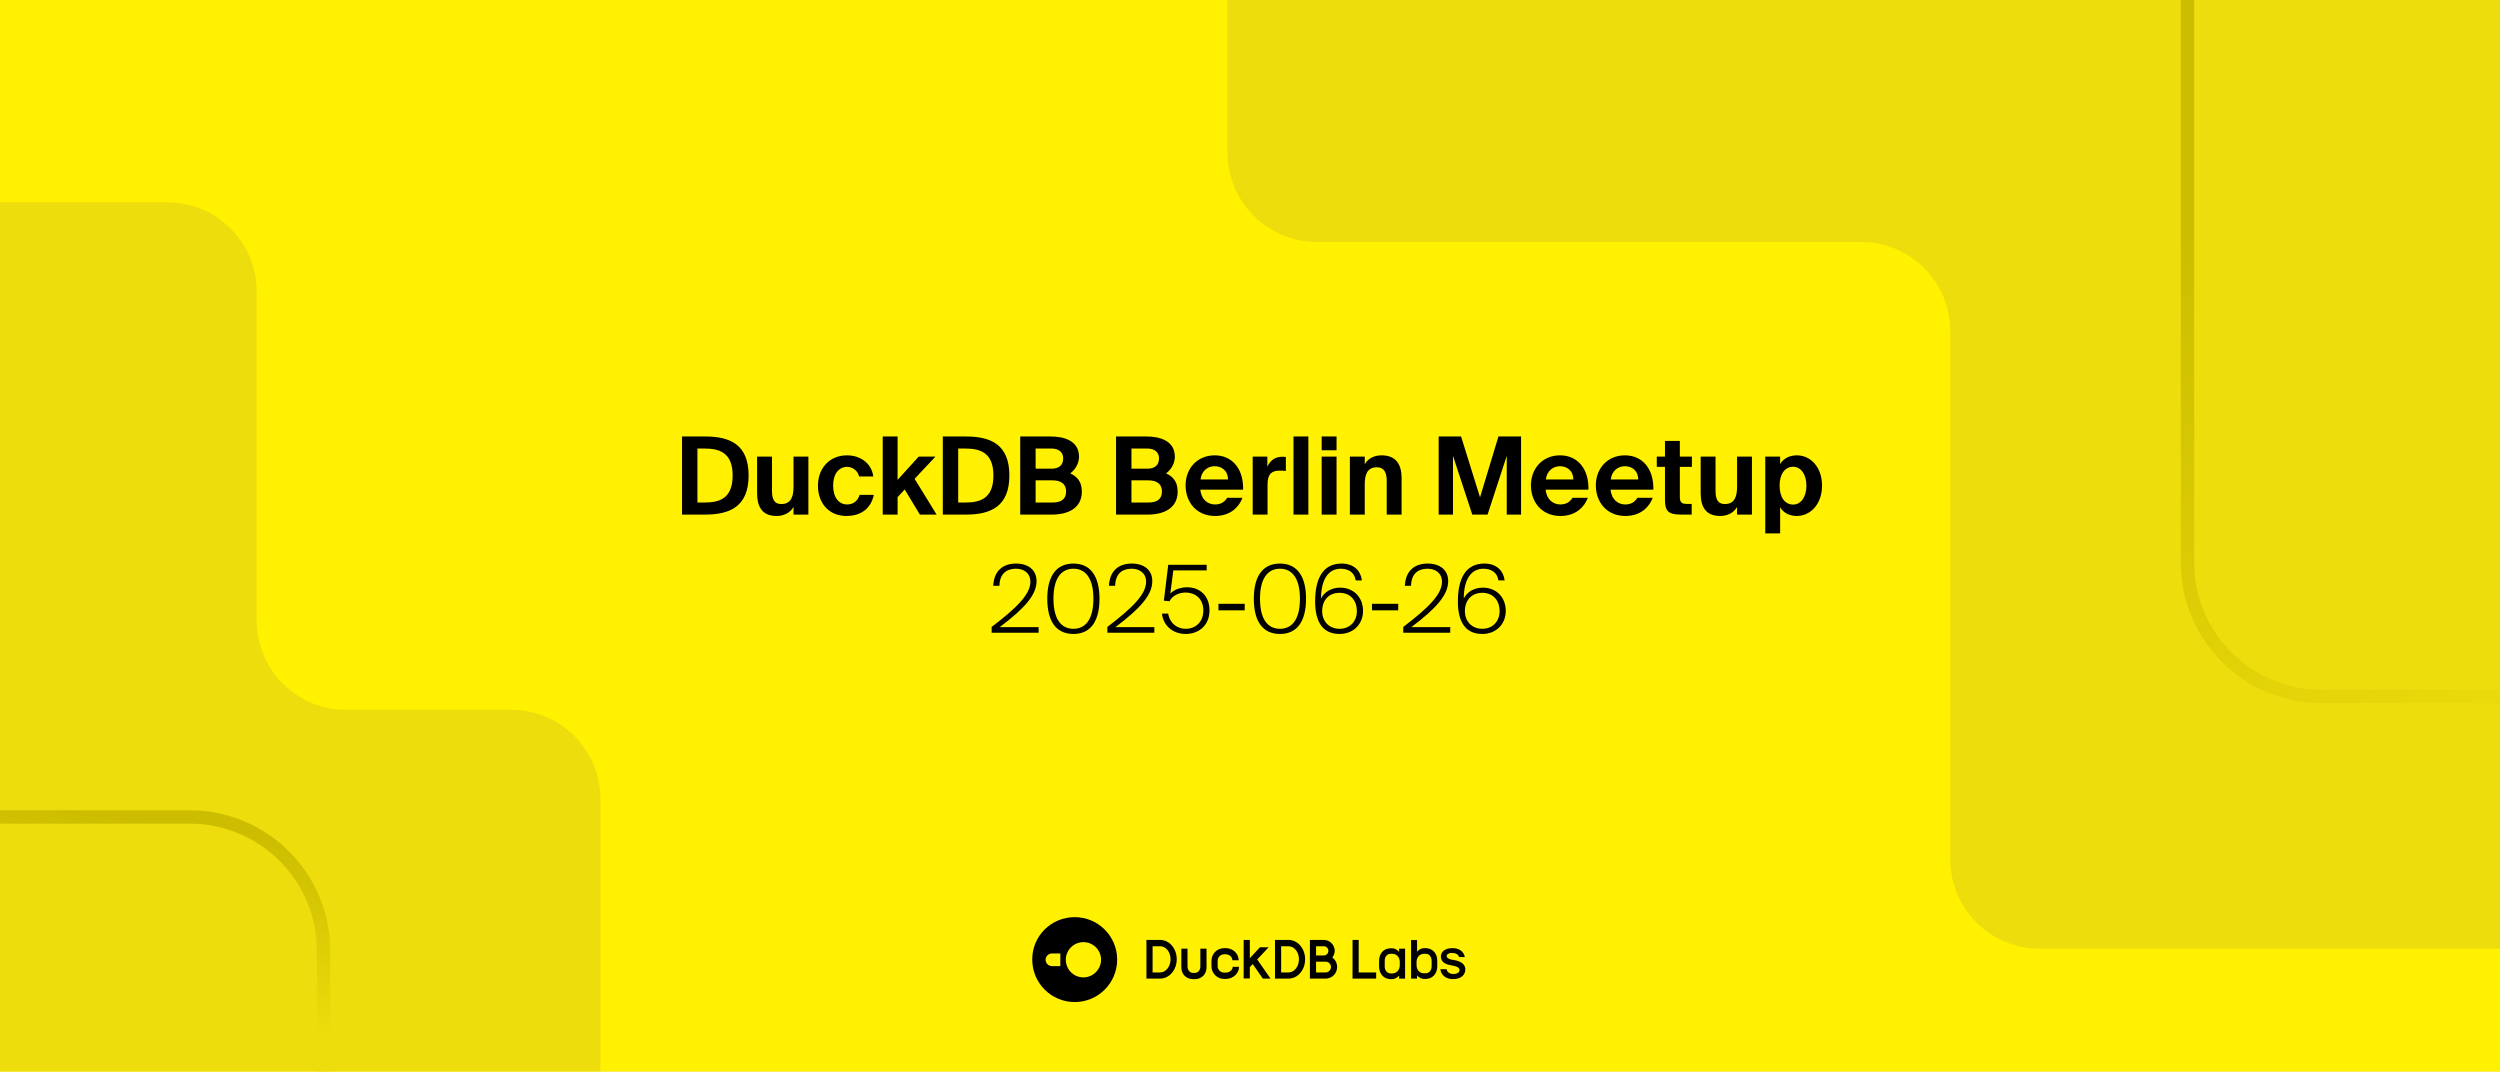
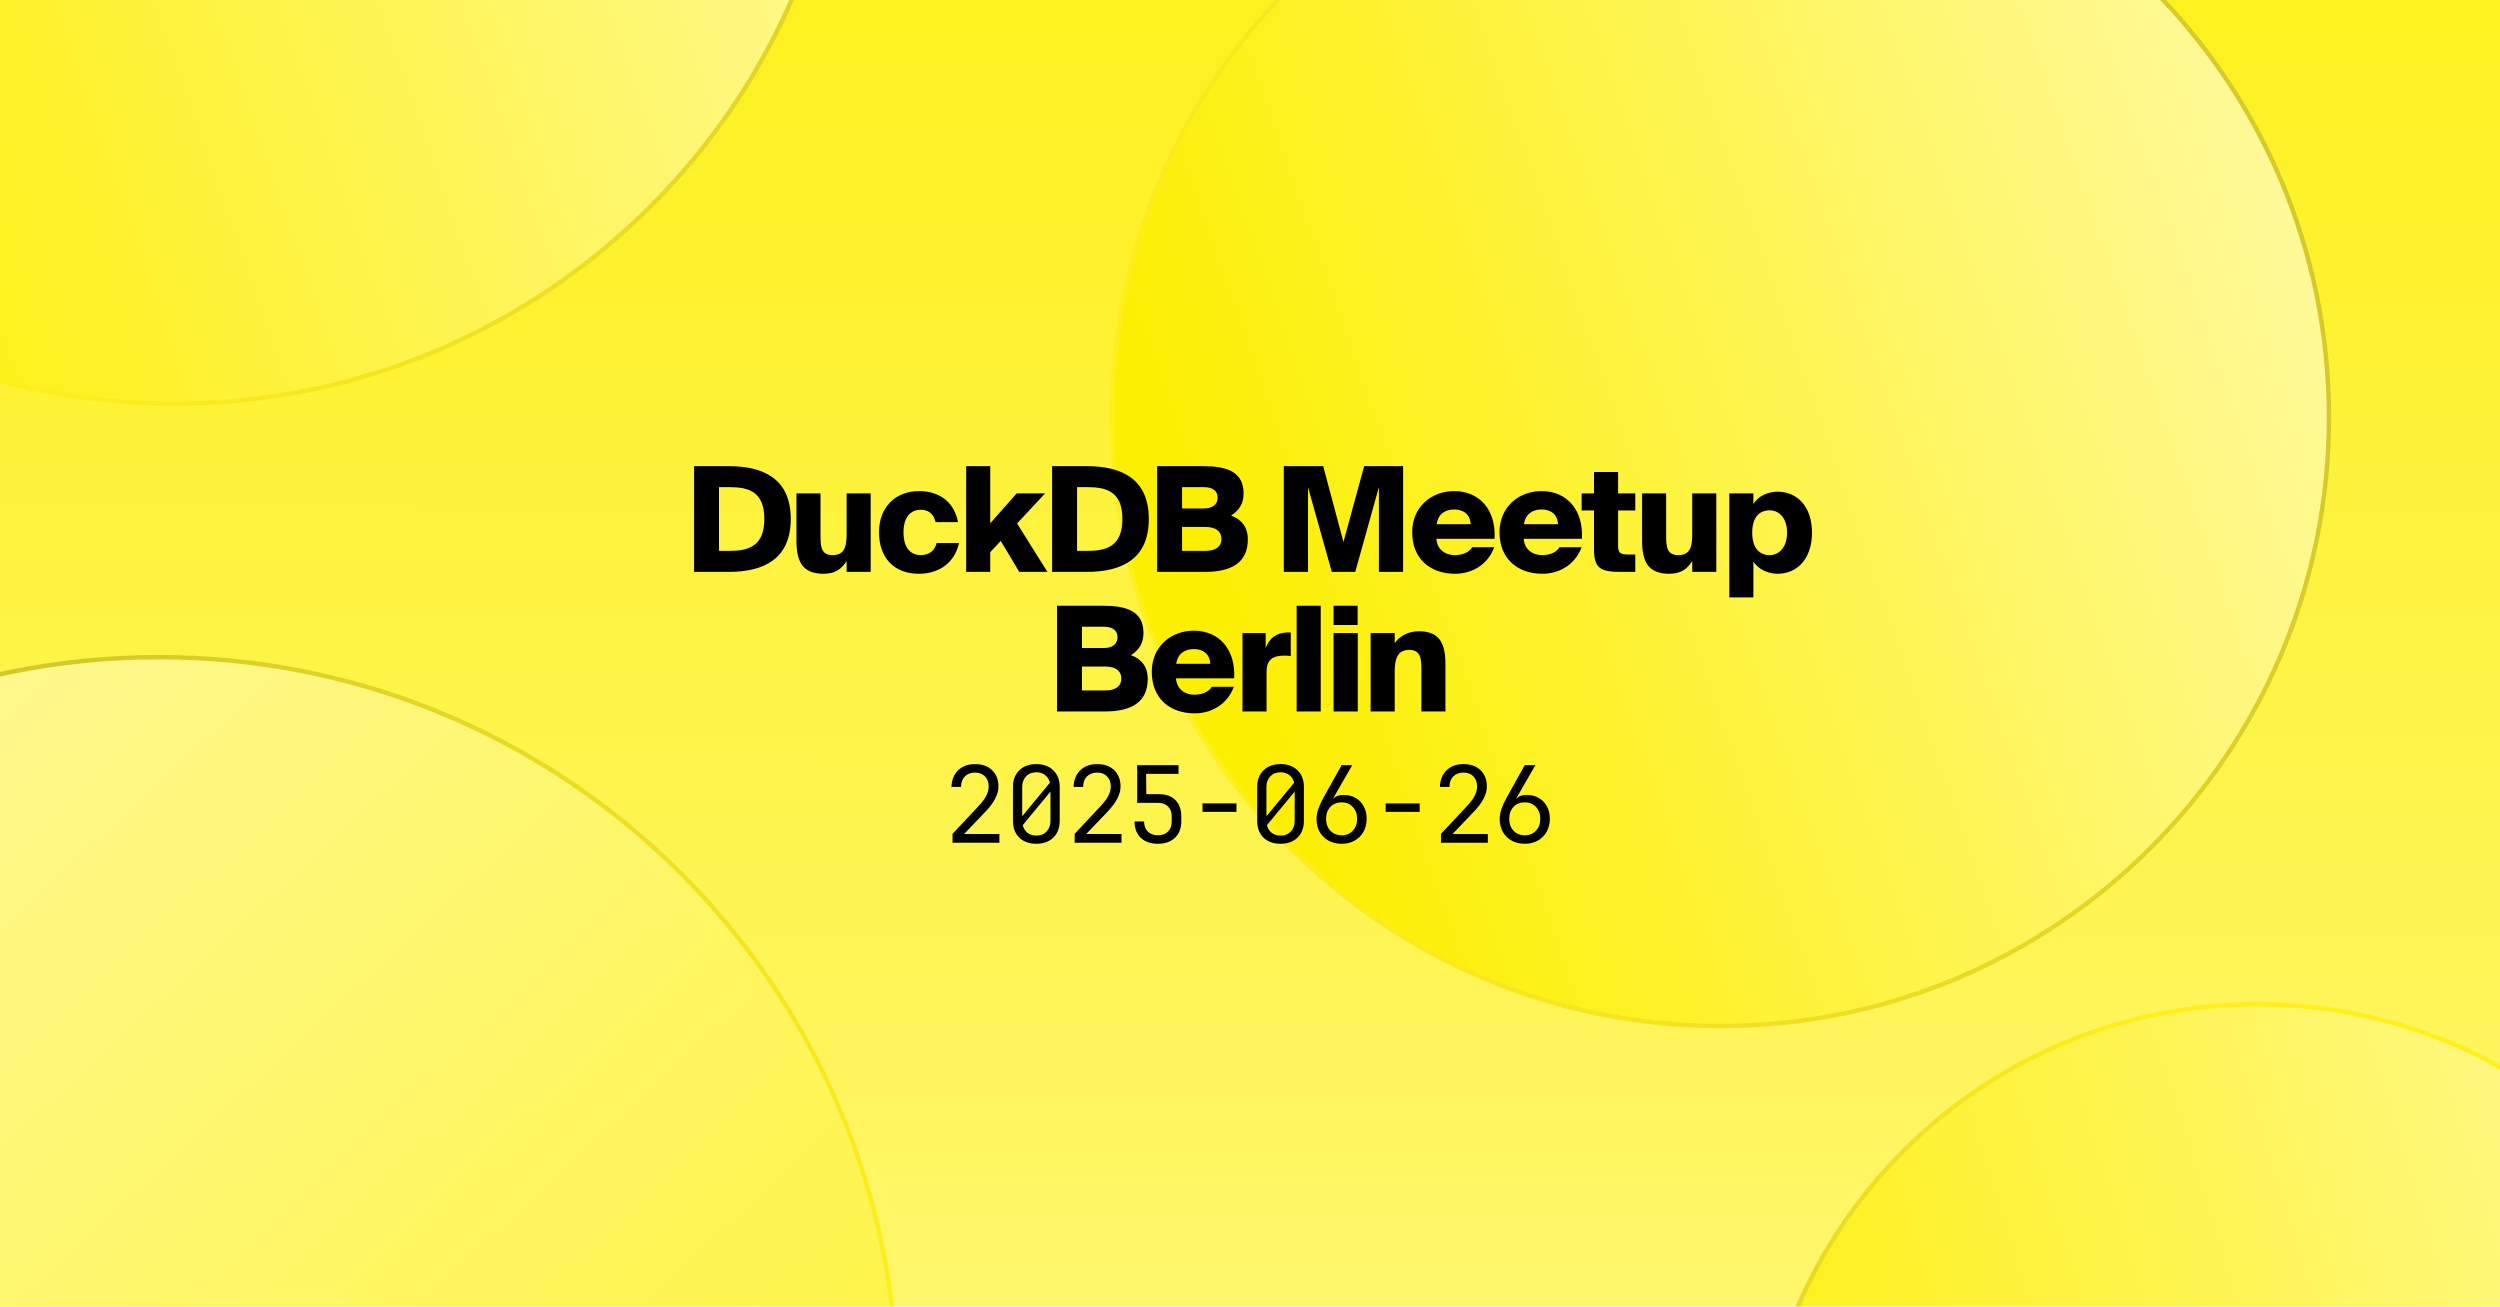
- <svg xmlns="http://www.w3.org/2000/svg" width="560" height="240" fill="none" viewBox="0 0 560 240">
-   <g clip-path="url(#clip0_5340_2553)">
-     <rect width="560" height="240" fill="#FFF100" />
-     <g clip-path="url(#clip1_5340_2553)">
-       <rect width="560" height="240" fill="#FFF100" />
-       <path fill="#EDDD0C" d="M294.978 54.196L416.868 54.196C427.914 54.196 436.868 63.151 436.868 74.196L436.868 192.5C436.868 203.546 445.822 212.5 456.868 212.5L583.619 212.5C594.665 212.5 603.619 203.546 603.619 192.5L603.619 -13.954C603.619 -24.999 594.665 -33.953 583.619 -33.953L294.978 -33.954C283.932 -33.954 274.978 -25 274.978 -13.954L274.978 34.196C274.978 45.242 283.932 54.196 294.978 54.196Z" />
-       <path fill="#EDDD0C" d="M-22.5 45.325L37.5 45.325C48.546 45.325 57.5 54.28 57.5 65.326L57.5 139C57.5 150.045 66.454 159 77.5 159L114.5 159C125.546 159 134.5 167.954 134.5 179L134.5 268.827C134.5 279.873 125.546 288.827 114.5 288.827L-22.5 288.827C-33.546 288.827 -42.5 279.873 -42.5 268.827L-42.5 65.325C-42.5 54.28 -33.546 45.325 -22.5 45.325Z" />
-       <path stroke="url(#paint0_linear_5340_2553)" stroke-linecap="round" stroke-linejoin="round" stroke-width="3" d="M-86 183L42.477 183C59.046 183 72.478 196.431 72.478 213L72.478 370" />
-       <path stroke="url(#paint1_linear_5340_2553)" stroke-linecap="round" stroke-linejoin="round" stroke-width="3" d="M490 -95L490 126C490 142.569 503.431 156 520 156L668 156" />
-     </g>
-     <path fill="#000" d="M164.115 106.507C164.115 101.271 161.003 100.475 157.818 100.475H156.225V112.563H157.818C161.003 112.563 164.115 111.791 164.115 106.507ZM152.775 97.773H157.962C163.512 97.773 167.686 99.558 167.686 106.507C167.686 113.456 163.512 115.266 157.962 115.266H152.775V97.773ZM177.748 115.266V113.553C177 114.88 175.577 115.579 173.96 115.579C170.848 115.579 169.593 113.673 169.593 110.488V102.285H172.923V109.764C172.923 111.502 173.188 112.901 175.046 112.901C177.266 112.901 177.748 111.091 177.748 109.041V102.285H181.078V115.266H177.748ZM189.735 101.995C192.461 101.995 195.163 103.515 195.622 106.724H192.437C192.171 105.47 191.013 104.577 189.735 104.577C187.997 104.577 186.622 106.049 186.622 108.751C186.622 111.478 187.925 112.998 189.759 112.998C190.917 112.998 192.099 112.394 192.558 110.85H195.742C194.97 114.397 192.292 115.579 189.59 115.579C185.705 115.579 183.22 112.732 183.22 108.799C183.22 104.842 185.85 101.995 189.735 101.995ZM197.731 97.773H201.06V107.496L205.79 102.285H209.529L204.873 107.255L209.795 115.266H206.055L202.653 109.644L201.06 111.357V115.266H197.731V97.773ZM222.527 106.507C222.527 101.271 219.414 100.475 216.229 100.475H214.637V112.563H216.229C219.414 112.563 222.527 111.791 222.527 106.507ZM211.187 97.773H216.374C221.924 97.773 226.098 99.558 226.098 106.507C226.098 113.456 221.924 115.266 216.374 115.266H211.187V97.773ZM228.529 115.266V97.773H235.333C238.397 97.773 241.703 98.738 241.703 102.333C241.703 103.974 240.617 105.445 239.724 106.025C241.075 106.676 242.33 107.689 242.33 110.102C242.33 113.866 239.218 115.266 235.622 115.266H228.529ZM231.979 107.593V112.563H235.791C237.818 112.563 238.807 111.719 238.807 110.102C238.807 108.461 237.794 107.593 235.647 107.593H231.979ZM231.979 100.475V104.987H235.55C237.191 104.987 238.156 104.215 238.156 102.671C238.156 101.295 237.167 100.475 235.55 100.475H231.979ZM249.994 115.266V97.773H256.799C259.863 97.773 263.168 98.738 263.168 102.333C263.168 103.974 262.083 105.445 261.19 106.025C262.541 106.676 263.796 107.689 263.796 110.102C263.796 113.866 260.683 115.266 257.088 115.266H249.994ZM253.445 107.593V112.563H257.257C259.284 112.563 260.273 111.719 260.273 110.102C260.273 108.461 259.26 107.593 257.112 107.593H253.445ZM253.445 100.475V104.987H257.016C258.656 104.987 259.622 104.215 259.622 102.671C259.622 101.295 258.632 100.475 257.016 100.475H253.445ZM278.456 109.692H268.877C269.07 111.912 270.566 112.998 272.158 112.998C273.196 112.998 274.209 112.636 274.885 111.502H278.311C277.611 113.432 275.729 115.579 272.182 115.579C268.008 115.579 265.571 112.467 265.571 108.727C265.571 104.866 268.25 101.995 272.086 101.995C276.091 101.995 278.576 105.108 278.456 109.692ZM272.062 104.432C270.807 104.432 269.191 105.204 268.925 107.4H275.078C275.005 105.204 273.461 104.432 272.062 104.432ZM288.032 102.357V105.494C287.549 105.421 287.139 105.421 286.657 105.421C285.016 105.421 283.93 106.025 283.93 108.461V115.266H280.601V102.285H283.882V104.553C284.63 102.936 285.788 102.309 287.308 102.309C287.525 102.309 287.815 102.333 288.032 102.357ZM293.073 97.773V115.266H289.743V97.773H293.073ZM296.058 102.285H299.387V115.266H296.058V102.285ZM296.058 97.773H299.387V100.861H296.058V97.773ZM305.702 102.285V103.998C306.45 102.671 307.85 101.995 309.466 101.995C312.579 101.995 313.954 103.877 313.954 107.086V115.266H310.624V107.81C310.624 106.145 310.262 104.673 308.38 104.673C306.185 104.673 305.702 106.459 305.702 108.51V115.266H302.372V102.285H305.702ZM333.215 115.266H329.789L325.47 102.116V115.266H322.261V97.773H327.28L331.526 111.405L335.652 97.773H340.719V115.266H337.51V102.116L333.215 115.266ZM355.812 109.692H346.233C346.426 111.912 347.922 112.998 349.515 112.998C350.552 112.998 351.565 112.636 352.241 111.502H355.667C354.967 113.432 353.085 115.579 349.539 115.579C345.364 115.579 342.928 112.467 342.928 108.727C342.928 104.866 345.606 101.995 349.442 101.995C353.447 101.995 355.933 105.108 355.812 109.692ZM349.418 104.432C348.163 104.432 346.547 105.204 346.281 107.4H352.434C352.362 105.204 350.817 104.432 349.418 104.432ZM370.35 109.692H360.771C360.964 111.912 362.46 112.998 364.053 112.998C365.09 112.998 366.104 112.636 366.779 111.502H370.205C369.506 113.432 367.624 115.579 364.077 115.579C359.903 115.579 357.466 112.467 357.466 108.727C357.466 104.866 360.144 101.995 363.98 101.995C367.986 101.995 370.471 105.108 370.35 109.692ZM363.956 104.432C362.701 104.432 361.085 105.204 360.819 107.4H366.972C366.9 105.204 365.356 104.432 363.956 104.432ZM372.953 102.285V98.762H376.283V102.285H378.985V104.577H376.283V111.284C376.283 112.612 376.741 112.877 377.924 112.877H378.937V115.266H376.5C373.508 115.266 372.953 114.349 372.953 111.767V104.577H371.12V102.285H372.953ZM389.105 115.266V113.553C388.357 114.88 386.934 115.579 385.317 115.579C382.205 115.579 380.95 113.673 380.95 110.488V102.285H384.28V109.764C384.28 111.502 384.545 112.901 386.403 112.901C388.623 112.901 389.105 111.091 389.105 109.041V102.285H392.435V115.266H389.105ZM401.671 113.022C403.408 113.022 404.638 111.333 404.638 108.799C404.638 106.266 403.408 104.553 401.671 104.553C399.837 104.553 398.63 106.169 398.63 108.775C398.63 111.453 399.837 113.022 401.671 113.022ZM398.751 119.488H395.421V102.285H398.751V103.95C399.451 102.719 400.85 101.995 402.491 101.995C405.628 101.995 408.137 104.697 408.137 108.775C408.137 112.925 405.555 115.579 402.467 115.579C401.116 115.579 399.595 115.073 398.751 113.625V119.488Z" />
-     <path fill="#000" d="M227.59 126.236C230.383 126.236 232.189 127.706 232.189 130.163C232.189 133.25 229.543 136.253 223.936 140.474H232.651V141.734H222.13V140.432C227.737 136.169 230.803 133.145 230.803 130.31C230.803 128.357 229.312 127.391 227.59 127.391C225.679 127.391 223.936 128.294 223.873 131.213H222.487C222.634 127.958 224.566 126.236 227.59 126.236ZM240.449 142.007C236.417 142.007 234.59 138.962 234.59 134.111C234.59 129.302 236.417 126.236 240.449 126.236C244.439 126.236 246.287 129.302 246.287 134.111C246.287 138.962 244.439 142.007 240.449 142.007ZM240.449 140.852C243.179 140.852 244.922 138.71 244.922 134.111C244.922 129.554 243.179 127.391 240.449 127.391C237.698 127.391 235.976 129.554 235.976 134.111C235.976 138.71 237.698 140.852 240.449 140.852ZM253.512 126.236C256.305 126.236 258.111 127.706 258.111 130.163C258.111 133.25 255.465 136.253 249.858 140.474H258.573V141.734H248.052V140.432C253.659 136.169 256.725 133.145 256.725 130.31C256.725 128.357 255.234 127.391 253.512 127.391C251.601 127.391 249.858 128.294 249.795 131.213H248.409C248.556 127.958 250.488 126.236 253.512 126.236ZM265.615 140.852C267.736 140.852 269.542 139.403 269.542 136.757C269.542 133.901 267.505 132.725 265.573 132.725C263.851 132.725 262.423 133.649 261.982 134.678L260.701 134.552L261.688 126.509H270.298V127.769H262.822L262.15 132.977C262.885 132.137 264.397 131.549 265.888 131.549C268.702 131.549 270.928 133.376 270.928 136.736C270.928 140.201 268.387 142.007 265.615 142.007C262.591 142.007 260.554 140.033 260.281 137.45H261.667C262.108 139.802 263.809 140.852 265.615 140.852ZM278.814 136.715H272.934V135.245H278.814V136.715ZM286.715 142.007C282.683 142.007 280.856 138.962 280.856 134.111C280.856 129.302 282.683 126.236 286.715 126.236C290.705 126.236 292.553 129.302 292.553 134.111C292.553 138.962 290.705 142.007 286.715 142.007ZM286.715 140.852C289.445 140.852 291.188 138.71 291.188 134.111C291.188 129.554 289.445 127.391 286.715 127.391C283.964 127.391 282.242 129.554 282.242 134.111C282.242 138.71 283.964 140.852 286.715 140.852ZM296.166 136.904C296.166 139.235 297.783 140.852 300.051 140.852C302.34 140.852 303.936 139.235 303.936 136.904C303.936 134.405 302.403 132.788 300.051 132.788C297.699 132.788 296.166 134.405 296.166 136.904ZM300.303 127.391C297.636 127.391 295.914 129.68 295.914 134.069C296.607 132.641 298.182 131.633 300.198 131.633C303.222 131.633 305.322 133.817 305.322 136.841C305.322 139.697 303.264 142.007 300.051 142.007C296.292 142.007 294.591 139.319 294.591 134.72C294.591 129.932 296.124 126.236 300.513 126.236C303.243 126.236 304.797 127.832 305.07 130.016H303.684C303.411 128.231 302.088 127.391 300.303 127.391ZM313.206 136.715H307.326V135.245H313.206V136.715ZM319.793 126.236C322.586 126.236 324.392 127.706 324.392 130.163C324.392 133.25 321.746 136.253 316.139 140.474H324.854V141.734H314.333V140.432C319.94 136.169 323.006 133.145 323.006 130.31C323.006 128.357 321.515 127.391 319.793 127.391C317.882 127.391 316.139 128.294 316.076 131.213H314.69C314.837 127.958 316.769 126.236 319.793 126.236ZM328.137 136.904C328.137 139.235 329.754 140.852 332.022 140.852C334.311 140.852 335.907 139.235 335.907 136.904C335.907 134.405 334.374 132.788 332.022 132.788C329.67 132.788 328.137 134.405 328.137 136.904ZM332.274 127.391C329.607 127.391 327.885 129.68 327.885 134.069C328.578 132.641 330.153 131.633 332.169 131.633C335.193 131.633 337.293 133.817 337.293 136.841C337.293 139.697 335.235 142.007 332.022 142.007C328.263 142.007 326.562 139.319 326.562 134.72C326.562 129.932 328.095 126.236 332.484 126.236C335.214 126.236 336.768 127.832 337.041 130.016H335.655C335.382 128.231 334.059 127.391 332.274 127.391Z" />
-     <g clip-path="url(#clip2_5340_2553)">
-       <path fill="#000" d="M240.734 205.441C245.987 205.441 250.244 209.697 250.244 214.95C250.244 220.203 245.987 224.459 240.734 224.459C235.481 224.459 231.225 220.203 231.225 214.95C231.187 209.697 235.443 205.441 240.734 205.441Z" />
-       <path fill="#FFF100" d="M235.635 216.407H237.513V213.57H235.635C234.868 213.57 234.216 214.221 234.216 214.988C234.216 215.755 234.829 216.407 235.635 216.407Z" />
-       <path fill="#FFF100" d="M246.639 214.988C246.639 212.803 244.875 211.039 242.69 211.039C240.504 211.039 238.74 212.803 238.74 214.988C238.74 217.174 240.504 218.938 242.69 218.938C244.875 218.938 246.639 217.097 246.639 214.988Z" />
-       <path fill="#000" d="M268.879 212.497V216.485C268.879 217.328 268.342 217.942 267.614 217.942H267.269C266.54 217.942 266.003 217.328 266.003 216.485V212.497H264.623V216.715C264.623 218.248 265.735 219.322 267.23 219.322H267.652C269.186 219.322 270.26 218.21 270.26 216.715V212.497H268.879ZM310.176 216.485V215.219C310.176 214.299 310.713 213.647 311.518 213.647H311.863C312.86 213.647 313.55 214.414 313.55 215.488V216.178C313.55 217.29 312.822 218.057 311.863 218.057H311.518C310.713 218.018 310.176 217.405 310.176 216.485ZM308.911 216.485C308.911 218.133 309.984 219.322 311.48 219.322H311.825C312.438 219.322 312.975 219.015 313.397 218.517V219.207H314.739V212.497H313.397V213.225C312.975 212.727 312.438 212.42 311.825 212.42H311.48C309.946 212.42 308.911 213.57 308.911 215.258V216.485ZM302.967 219.207H308.259V217.827H304.348V210.541H302.967V219.207ZM317.308 216.178V215.488C317.308 214.414 317.998 213.647 318.995 213.647H319.34C320.146 213.647 320.682 214.299 320.682 215.219V216.446C320.682 217.367 320.146 218.018 319.34 218.018H318.995C317.998 218.018 317.308 217.29 317.308 216.178ZM316.081 219.207H317.423V218.479C317.845 218.977 318.382 219.284 318.995 219.284H319.34C320.874 219.284 321.948 218.095 321.948 216.446V215.219C321.948 213.532 320.874 212.382 319.34 212.382H318.995C318.382 212.382 317.845 212.689 317.423 213.187V210.58H316.081V219.207ZM326.818 214.376H328.121C327.891 213.149 326.856 212.382 325.399 212.382C323.75 212.382 322.753 213.11 322.753 214.299C322.753 215.219 323.482 215.948 324.67 216.14L325.744 216.37C326.472 216.523 326.933 216.83 326.933 217.29C326.933 217.827 326.396 218.172 325.552 218.172C324.709 218.172 324.172 217.75 324.018 217.098H322.638C322.83 218.479 323.903 219.322 325.476 219.322C327.201 219.322 328.236 218.44 328.236 217.098C328.236 216.101 327.354 215.373 325.936 215.104L324.939 214.913C324.402 214.759 324.057 214.491 324.057 214.146C324.057 213.724 324.555 213.455 325.322 213.455C326.166 213.494 326.703 213.839 326.818 214.376ZM281.61 214.913L284.179 212.19H282.223L279.961 214.644V210.541H278.58V219.169H279.961V216.638L280.613 215.948L282.875 219.207H284.6L281.61 214.913ZM259.868 217.827H258.181V211.96H259.868C261.172 211.96 262.207 213.264 262.207 214.874C262.207 216.485 261.172 217.827 259.868 217.827ZM259.868 210.541H256.801V219.207H259.868C261.901 219.207 263.588 217.29 263.588 214.874C263.588 212.458 261.939 210.541 259.868 210.541ZM288.627 217.827H286.978V211.96H288.627C289.93 211.96 290.966 213.264 290.966 214.874C290.966 216.485 289.93 217.827 288.627 217.827ZM288.627 210.541H285.597V219.207H288.627C290.697 219.207 292.346 217.29 292.346 214.874C292.346 212.458 290.697 210.541 288.627 210.541ZM296.947 217.827H294.8V215.411H296.947C297.599 215.411 298.136 215.948 298.136 216.6C298.136 217.29 297.599 217.827 296.947 217.827ZM294.8 214.031V211.96H296.526C297.101 211.96 297.561 212.42 297.561 212.995C297.561 213.57 297.101 214.031 296.526 214.031H294.8ZM298.443 214.491C298.75 214.069 298.98 213.532 298.98 212.995C298.98 211.653 297.868 210.541 296.526 210.541H293.42V219.207H296.947C298.366 219.207 299.516 218.057 299.516 216.6C299.516 215.756 299.095 214.951 298.443 214.491ZM274.209 213.762H274.554C275.398 213.762 276.05 214.376 276.05 215.104H277.468C277.468 213.609 276.165 212.382 274.554 212.382H274.209C272.637 212.382 271.372 213.647 271.372 215.219V216.446C271.372 218.018 272.637 219.284 274.209 219.284H274.554C276.203 219.284 277.545 218.057 277.545 216.561H276.126C276.126 217.29 275.398 217.865 274.554 217.865H274.209C273.404 217.865 272.752 217.213 272.752 216.446V215.219C272.752 214.414 273.404 213.762 274.209 213.762Z" />
-     </g>
+ <svg xmlns="http://www.w3.org/2000/svg" width="1200" height="627" fill="none" viewBox="0 0 1200 627">
+   <g clip-path="url(#clip0_17808_75641)">
+     <path fill="url(#paint0_linear_17808_75641)" d="M0 0h1200v627H0z" />
+     <circle cx="355.589" cy="355.589" r="354.519" fill="url(#paint1_linear_17808_75641)" stroke="url(#paint2_linear_17808_75641)" stroke-width="2.14" transform="matrix(0 -1 -1 0 431.787 1025.54)" />
+     <circle cx="293.16" cy="293.16" r="292.09" fill="url(#paint3_linear_17808_75641)" stroke="url(#paint4_linear_17808_75641)" stroke-width="2.14" transform="matrix(0 -1 -1 0 1118.97 493.559)" />
+     <circle cx="324.597" cy="324.597" r="323.527" fill="url(#paint5_linear_17808_75641)" stroke="url(#paint6_linear_17808_75641)" stroke-width="2.14" transform="matrix(0 -1 -1 0 408.134 194.848)" />
+     <circle cx="241.115" cy="241.115" r="240.045" fill="url(#paint7_linear_17808_75641)" stroke="url(#paint8_linear_17808_75641)" stroke-width="2.14" transform="matrix(0 1 1 0 842.428 480.93)" />
+     <path fill="#000" d="M366.893 249.09c0-13.44-8.05-15.26-16.8-15.26h-4.97v30.59h4.97c8.75 0 16.8-1.89 16.8-15.33m-33.74-25.34h16.73c16.59 0 29.68 6.09 29.68 25.34 0 19.32-13.09 25.41-29.68 25.41h-16.73zm73.22 50.75v-5.25c-2.31 3.71-5.25 6.16-11.06 6.16-10.01 0-13.02-5.67-13.02-15.89v-22.68h11.55v19.81c0 5.39.14 9.8 5.74 9.8 4.97 0 6.79-2.73 6.79-9.73v-19.88h11.55v37.66zm34.803-38.78c7.84 0 16.45 3.57 18.69 14.91h-10.78c-1.05-4.41-3.78-5.95-7.21-5.95-4.13 0-8.19 2.8-8.19 10.85 0 8.19 4.06 10.92 8.19 10.92 4.27 0 6.86-2.24 7.7-5.81h10.78c-2.59 11.2-11.62 14.77-19.18 14.77-12.39 0-19.25-7.98-19.25-19.95s7.84-19.74 19.25-19.74m22.589-11.97h11.55v27.44l12.67-14.35h13.65l-13.44 14.42 14.56 23.24h-13.51l-8.89-14.84-5.04 5.39v9.45h-11.55zm74.991 25.34c0-13.44-8.05-15.26-16.8-15.26h-4.97v30.59h4.97c8.75 0 16.8-1.89 16.8-15.33m-33.74-25.34h16.73c16.59 0 29.68 6.09 29.68 25.34 0 19.32-13.09 25.41-29.68 25.41h-16.73zm50.4 50.75v-50.75h22.12c11.13 0 19.39 2.52 19.39 13.16 0 4.69-2.1 8.12-6.02 10.57 4.76 1.68 8.05 5.25 8.05 11.41 0 11.41-8.19 15.61-20.51 15.61zm11.97-21.56v11.48h11.2c5.11 0 7.7-2.17 7.7-5.74s-2.59-5.74-7.7-5.74zm0-19.11v10.22h10.57c4.2 0 6.51-2.03 6.51-5.18s-2.31-5.04-6.51-5.04zm83.14 40.67h-11.27l-11.41-40.6v40.6h-11.62v-50.75h18.9l9.73 36.4 9.94-36.4h18.69v50.75h-11.62v-40.67zm56.085-11.83h10.64c-3.36 8.89-11.27 12.74-18.76 12.74-12.25 0-20.65-7.42-20.65-19.95 0-12.04 9.17-19.74 20.16-19.74 12.53 0 20.16 9.45 19.39 22.89h-27.93c.35 5.32 4.48 7.84 8.68 7.84 4.41 0 7.14-1.54 8.47-3.78m-8.61-18.13c-4.13 0-7.77 2.1-8.4 7.07h16.31c-.21-4.76-3.5-7.07-7.91-7.07m50.534 18.13h10.64c-3.36 8.89-11.27 12.74-18.76 12.74-12.25 0-20.65-7.42-20.65-19.95 0-12.04 9.17-19.74 20.16-19.74 12.53 0 20.16 9.45 19.39 22.89h-27.93c.35 5.32 4.48 7.84 8.68 7.84 4.41 0 7.14-1.54 8.47-3.78m-8.61-18.13c-4.13 0-7.77 2.1-8.4 7.07h16.31c-.21-4.76-3.5-7.07-7.91-7.07m25.208-7.7v-10.29h11.55v10.29h8.26v8.19h-8.26v16.87c0 3.57 1.12 4.27 4.97 4.27h3.29v8.33h-7.35c-9.31 0-12.46-1.82-12.46-10.57v-18.9h-5.95v-8.19zm47.144 37.66v-5.25c-2.31 3.71-5.25 6.16-11.06 6.16-10.01 0-13.02-5.67-13.02-15.89v-22.68h11.55v19.81c0 5.39.14 9.8 5.74 9.8 4.97 0 6.79-2.73 6.79-9.73v-19.88h11.55v37.66zm29.343-37.66v5.11c2.45-4.13 7.49-5.95 11.55-5.95 9.73 0 16.59 7.35 16.59 19.67s-6.86 19.74-16.59 19.74c-4.06 0-9.1-1.82-11.55-5.95v17.29h-11.55v-49.91zm7.77 8.12c-4.55 0-8.33 2.94-8.33 10.71s3.78 10.78 8.33 10.78c4.62 0 8.4-3.78 8.4-10.78s-3.78-10.71-8.4-10.71M507.365 341.5v-50.75h22.12c11.13 0 19.39 2.52 19.39 13.16 0 4.69-2.1 8.12-6.02 10.57 4.76 1.68 8.05 5.25 8.05 11.41 0 11.41-8.19 15.61-20.51 15.61zm11.97-21.56v11.48h11.2c5.11 0 7.7-2.17 7.7-5.74s-2.59-5.74-7.7-5.74zm0-19.11v10.22h10.57c4.2 0 6.51-2.03 6.51-5.18s-2.31-5.04-6.51-5.04zm62.283 28.84h10.64c-3.36 8.89-11.27 12.74-18.76 12.74-12.25 0-20.65-7.42-20.65-19.95 0-12.04 9.17-19.74 20.16-19.74 12.53 0 20.16 9.45 19.39 22.89h-27.93c.35 5.32 4.48 7.84 8.68 7.84 4.41 0 7.14-1.54 8.47-3.78m-8.61-18.13c-4.13 0-7.77 2.1-8.4 7.07h16.31c-.21-4.76-3.5-7.07-7.91-7.07m46.558-7.91v11.27c-1.33-.21-2.1-.21-3.15-.21-5.6 0-8.47 2.03-8.47 7.91v18.9h-11.55v-37.66h11.13v7.14c1.75-4.48 4.9-7.21 10.29-7.42h.84c.35 0 .63 0 .91.07m14.376-12.88v50.75h-11.55v-50.75zm6.174 13.09h11.62v37.66h-11.62zm0-13.09h11.55v9.24h-11.55zm29.342 13.09v4.97c1.68-2.8 5.74-5.81 11.69-5.81 9.66 0 12.67 5.67 12.67 15.89v22.61h-11.55v-19.74c0-5.39-.21-9.8-5.81-9.8-4.97 0-7 3.22-7 10.22v19.32h-11.55v-37.66zM457.223 404.5v-4.233l12.393-13.26q2.703-2.856 3.825-5.1t1.122-4.386q0-3.06-1.785-4.845-1.734-1.836-4.743-1.836-3.111 0-4.947 1.887-1.785 1.836-1.785 4.998h-4.59q.153-5.049 3.213-8.007t8.109-2.958q5.151 0 8.16 2.907 3.06 2.907 3.06 7.905 0 2.652-1.479 5.61-1.428 2.958-4.947 6.63l-10.047 10.506h16.932v4.182zm40.219.51q-5.151 0-8.211-2.958-3.009-3.009-3.009-8.007v-16.32q0-4.998 3.009-7.956 3.06-3.009 8.211-3.009t8.16 3.009q3.06 2.958 3.06 7.956v16.32q0 3.315-1.377 5.814-1.377 2.448-3.927 3.825-2.499 1.326-5.916 1.326m-6.783-27.285v14.076l13.311-16.116q-.561-2.295-2.295-3.621-1.734-1.377-4.233-1.377-3.06 0-4.947 1.989-1.836 1.938-1.836 5.049m6.783 23.358q3.06 0 4.896-1.938 1.887-1.989 1.887-5.1v-14.076l-13.311 16.116q.561 2.295 2.295 3.672 1.734 1.326 4.233 1.326m18.391 3.417v-4.233l12.393-13.26q2.703-2.856 3.825-5.1t1.122-4.386q0-3.06-1.785-4.845-1.734-1.836-4.743-1.836-3.111 0-4.947 1.887-1.785 1.836-1.785 4.998h-4.59q.153-5.049 3.213-8.007t8.109-2.958q5.151 0 8.16 2.907 3.06 2.907 3.06 7.905 0 2.652-1.479 5.61-1.428 2.958-4.947 6.63l-10.047 10.506h16.932v4.182zm39.913.51q-5.151 0-8.16-2.856-3.009-2.907-3.009-7.854h4.59q0 3.06 1.785 4.845t4.845 1.785 4.845-1.785 1.785-4.845v-2.295q0-3.06-1.734-4.845t-4.692-1.785h-10.149V367.27h19.839v4.182h-15.555l.102 9.741h6.018q5.151 0 7.956 2.856 2.805 2.805 2.805 7.956v2.295q0 4.947-3.06 7.854-3.009 2.856-8.211 2.856m21.451-15.3v-4.08h16.32v4.08zm37.465 15.3q-5.151 0-8.211-2.958-3.009-3.009-3.009-8.007v-16.32q0-4.998 3.009-7.956 3.06-3.009 8.211-3.009t8.16 3.009q3.06 2.958 3.06 7.956v16.32q0 3.315-1.377 5.814-1.377 2.448-3.927 3.825-2.499 1.326-5.916 1.326m-6.783-27.285v14.076l13.311-16.116q-.561-2.295-2.295-3.621-1.734-1.377-4.233-1.377-3.06 0-4.947 1.989-1.836 1.938-1.836 5.049m6.783 23.358q3.06 0 4.896-1.938 1.887-1.989 1.887-5.1v-14.076l-13.311 16.116q.561 2.295 2.295 3.672 1.734 1.326 4.233 1.326m29.357 3.927q-3.57 0-6.324-1.479-2.703-1.53-4.233-4.182-1.53-2.703-1.53-6.222 0-2.448.918-4.998.918-2.601 2.499-5.406l8.619-15.453h5.1l-9.18 15.963.153.102q.663-.867 1.989-1.326t2.907-.459q3.315 0 5.763 1.479 2.499 1.428 3.876 3.978 1.428 2.55 1.428 5.916 0 3.57-1.53 6.324-1.53 2.703-4.233 4.233-2.652 1.53-6.222 1.53m-.051-4.08q3.315 0 5.355-2.193 2.091-2.193 2.091-5.712t-2.091-5.712q-2.04-2.193-5.355-2.193t-5.406 2.193q-2.04 2.193-2.04 5.712t2.04 5.712q2.091 2.193 5.406 2.193m21.145-11.22v-4.08h16.32v4.08zm26.551 14.79v-4.233l12.393-13.26q2.703-2.856 3.825-5.1t1.122-4.386q0-3.06-1.785-4.845-1.734-1.836-4.743-1.836-3.111 0-4.947 1.887-1.785 1.836-1.785 4.998h-4.59q.153-5.049 3.213-8.007t8.109-2.958q5.151 0 8.16 2.907 3.06 2.907 3.06 7.905 0 2.652-1.479 5.61-1.428 2.958-4.947 6.63l-10.047 10.506h16.932v4.182zm40.27.51q-3.57 0-6.324-1.479-2.703-1.53-4.233-4.182-1.53-2.703-1.53-6.222 0-2.448.918-4.998.918-2.601 2.499-5.406l8.619-15.453h5.1l-9.18 15.963.153.102q.663-.867 1.989-1.326t2.907-.459q3.315 0 5.763 1.479 2.499 1.428 3.876 3.978 1.428 2.55 1.428 5.916 0 3.57-1.53 6.324-1.53 2.703-4.233 4.233-2.652 1.53-6.222 1.53m-.051-4.08q3.315 0 5.355-2.193 2.091-2.193 2.091-5.712t-2.091-5.712q-2.04-2.193-5.355-2.193t-5.406 2.193q-2.04 2.193-2.04 5.712t2.04 5.712q2.091 2.193 5.406 2.193" />
  </g>
  <defs>
-     <linearGradient id="paint0_linear_5340_2553" x1="48" x2="53.885" y1="228.5" y2="187.028" gradientUnits="userSpaceOnUse">
-       <stop stop-color="#EDDD0C" />
-       <stop offset="1" stop-color="#CCBD00" />
+     <linearGradient id="paint0_linear_17808_75641" x1="588.214" x2="587.899" y1="-254.019" y2="1179.55" gradientUnits="userSpaceOnUse">
+       <stop stop-color="#fdef00" />
+       <stop offset=".939" stop-color="#fffaa3" />
    </linearGradient>
-     <linearGradient id="paint1_linear_5340_2553" x1="594" x2="516.484" y1="148" y2="34.074" gradientUnits="userSpaceOnUse">
-       <stop stop-color="#EDDD0C" />
-       <stop offset="1" stop-color="#CCBD00" />
+     <linearGradient id="paint1_linear_17808_75641" x1="-62.684" x2="949.916" y1="-376.489" y2="563.282" gradientUnits="userSpaceOnUse">
+       <stop stop-color="#fdef00" />
+       <stop offset=".939" stop-color="#fffaa3" />
    </linearGradient>
-     <clipPath id="clip0_5340_2553">
-       <rect width="560" height="240" fill="#fff" />
-     </clipPath>
-     <clipPath id="clip1_5340_2553">
-       <rect width="560" height="240" fill="#fff" />
-     </clipPath>
-     <clipPath id="clip2_5340_2553">
-       <rect width="97.011" height="19.019" fill="#fff" transform="translate(231.226 205.441)" />
+     <linearGradient id="paint2_linear_17808_75641" x1="670.593" x2="391.72" y1="695.889" y2=".894" gradientUnits="userSpaceOnUse">
+       <stop stop-color="#bfb531" />
+       <stop offset="1" stop-color="#ffef1b" />
+     </linearGradient>
+     <linearGradient id="paint3_linear_17808_75641" x1="108.017" x2="314.731" y1="509.111" y2="-87.252" gradientUnits="userSpaceOnUse">
+       <stop stop-color="#fdef00" />
+       <stop offset=".939" stop-color="#fffaa3" />
+     </linearGradient>
+     <linearGradient id="paint4_linear_17808_75641" x1="471.118" x2="238.067" y1="-301.247" y2="566.726" gradientUnits="userSpaceOnUse">
+       <stop stop-color="#bfb531" />
+       <stop offset="1" stop-color="#ffef1b" />
+     </linearGradient>
+     <linearGradient id="paint5_linear_17808_75641" x1="119.601" x2="348.482" y1="563.706" y2="-96.609" gradientUnits="userSpaceOnUse">
+       <stop stop-color="#fdef00" />
+       <stop offset=".939" stop-color="#fffaa3" />
+     </linearGradient>
+     <linearGradient id="paint6_linear_17808_75641" x1="521.639" x2="-22.801" y1="-333.551" y2="389.279" gradientUnits="userSpaceOnUse">
+       <stop stop-color="#bfb531" />
+       <stop offset="1" stop-color="#ffef1b" />
+     </linearGradient>
+     <linearGradient id="paint7_linear_17808_75641" x1="341.973" x2="147.925" y1="-44.82" y2="583.71" gradientUnits="userSpaceOnUse">
+       <stop stop-color="#fdef00" />
+       <stop offset=".939" stop-color="#fffaa3" />
+     </linearGradient>
+     <linearGradient id="paint8_linear_17808_75641" x1="241.115" x2="68.857" y1="-312.364" y2="204.289" gradientUnits="userSpaceOnUse">
+       <stop stop-color="#bfb531" />
+       <stop offset="1" stop-color="#ffef1b" />
+     </linearGradient>
+     <clipPath id="clip0_17808_75641">
+       <path fill="#fff" d="M0 0h1200v627H0z" />
    </clipPath>
  </defs>
</svg>
